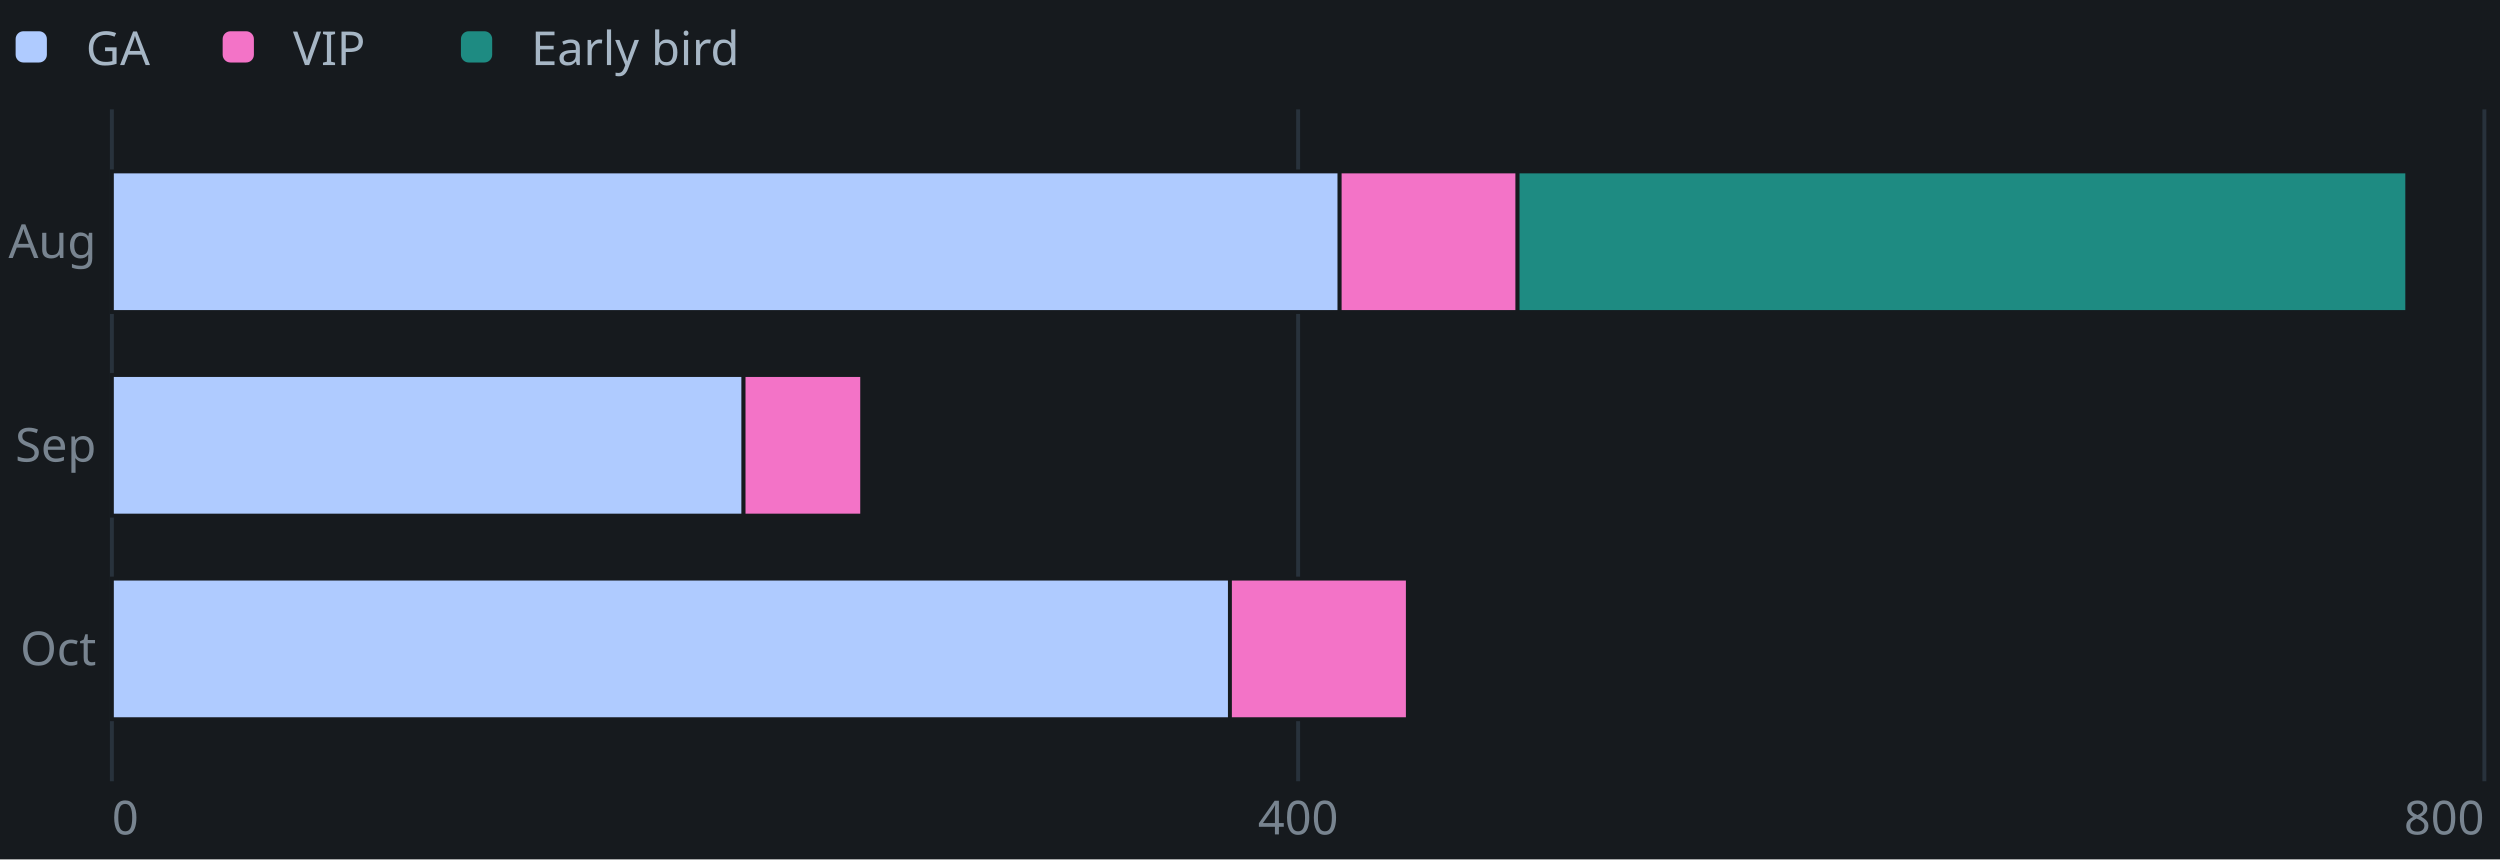
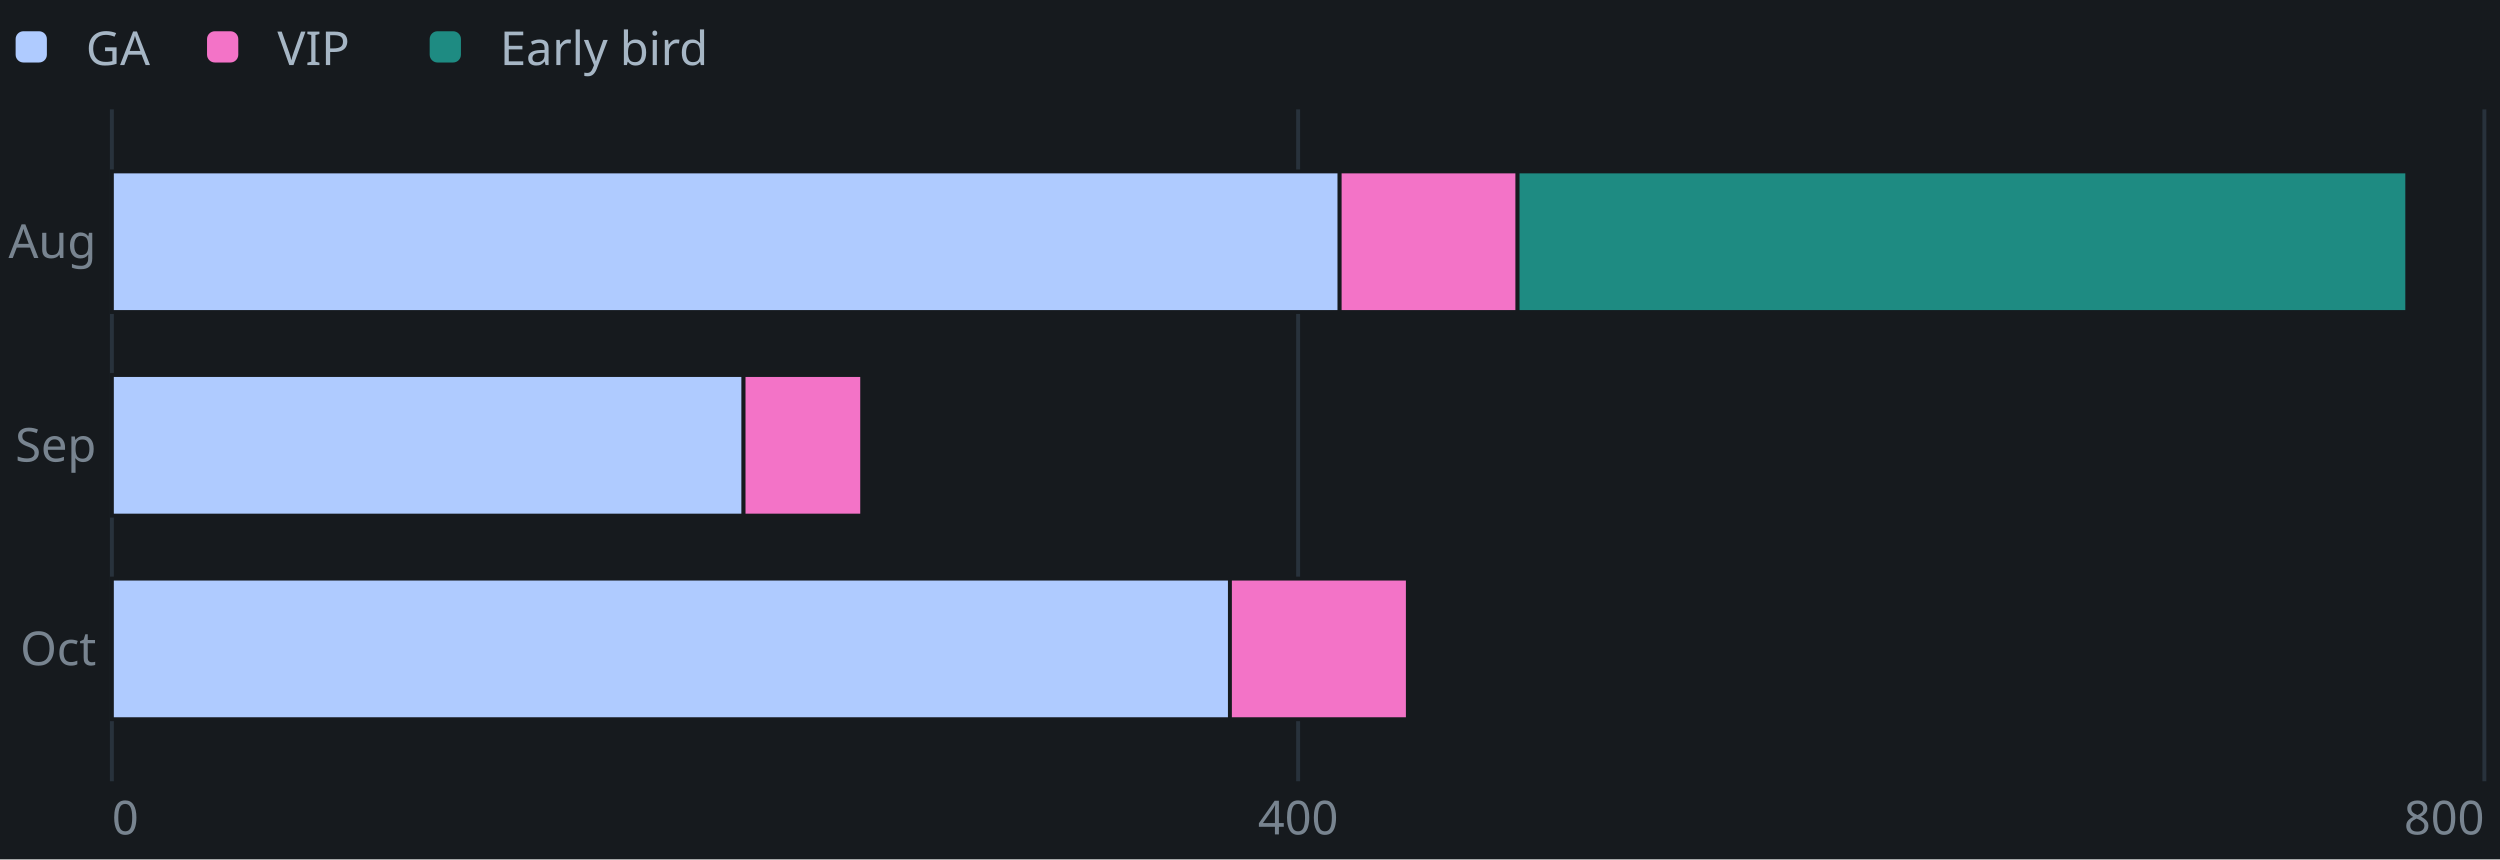
<svg xmlns="http://www.w3.org/2000/svg" class="ts-chart" width="640" height="220" viewBox="0 -24 640 220" role="img" aria-roledescription="chart" aria-label="GA is carrying the show" style="font-family:Intermission,system-ui,sans-serif;font-size:12px;font-variant-numeric:tabular-nums;color:#a6b6c5;background:#161a1e;display:block;overflow:visible">
  <style>[data-ts-key^="label-"]{paint-order:stroke;stroke:#161a1e;stroke-width:3px;stroke-linejoin:round}</style>
  <rect x="0" y="-24" width="640" height="220" fill="#161a1e" />
  <g data-slot="chart-legend" aria-hidden="true">
    <rect x="4" y="-16" width="8" height="8" rx="2" fill="#afcbff" />
    <text x="22" y="-12" dominant-baseline="central" fill="#a6b6c5">GA</text>
-     <rect x="57" y="-16" width="8" height="8" rx="2" fill="#f373c7" />
-     <text x="75" y="-12" dominant-baseline="central" fill="#a6b6c5">VIP</text>
-     <rect x="118" y="-16" width="8" height="8" rx="2" fill="#1e8b82" />
-     <text x="136" y="-12" dominant-baseline="central" fill="#a6b6c5">Early bird</text>
+     <rect x="53" y="-16" width="8" height="8" rx="2" fill="#f373c7" />
+     <text x="71" y="-12" dominant-baseline="central" fill="#a6b6c5">VIP</text>
+     <rect x="110" y="-16" width="8" height="8" rx="2" fill="#1e8b82" />
+     <text x="128" y="-12" dominant-baseline="central" fill="#a6b6c5">Early bird</text>
  </g>
  <g data-ts-key="grid" class="ts-chart__grid" aria-hidden="true" stroke="#28323c" stroke-opacity="0.11" stroke-width="1">
    <line data-ts-key="x-grid:number:0" stroke="#28323c" stroke-opacity="1" x1="28.64" y1="4" x2="28.64" y2="176" />
    <line data-ts-key="x-grid:number:400" stroke="#28323c" stroke-opacity="1" x1="332.32" y1="4" x2="332.32" y2="176" />
    <line data-ts-key="x-grid:number:800" stroke="#28323c" stroke-opacity="1" x1="636" y1="4" x2="636" y2="176" />
  </g>
  <g data-ts-key="marks" class="ts-chart__marks">
    <g data-ts-key="series-1" class="ts-chart__bar ts-chart__bar-x" aria-hidden="true">
      <rect data-ts-key="series-1:string:2:GA:string:3:Aug" fill="#afcbff" stroke="#161a1e" stroke-width="1" stroke-dasharray="none" x="28.64" y="19.88" width="314.31" height="36" />
      <rect data-ts-key="series-1:string:2:GA:string:3:Sep" fill="#afcbff" stroke="#161a1e" stroke-width="1" stroke-dasharray="none" x="28.64" y="72" width="161.71" height="36" />
      <rect data-ts-key="series-1:string:2:GA:string:3:Oct" fill="#afcbff" stroke="#161a1e" stroke-width="1" stroke-dasharray="none" x="28.64" y="124.12" width="286.22" height="36" />
    </g>
    <g data-ts-key="series-2" class="ts-chart__bar ts-chart__bar-x" aria-hidden="true">
      <rect data-ts-key="series-2:string:3:VIP:string:3:Aug" fill="#f373c7" stroke="#161a1e" stroke-width="1" stroke-dasharray="none" x="342.95" y="19.88" width="45.55" height="36" />
      <rect data-ts-key="series-2:string:3:VIP:string:3:Sep" fill="#f373c7" stroke="#161a1e" stroke-width="1" stroke-dasharray="none" x="190.35" y="72" width="30.37" height="36" />
      <rect data-ts-key="series-2:string:3:VIP:string:3:Oct" fill="#f373c7" stroke="#161a1e" stroke-width="1" stroke-dasharray="none" x="314.86" y="124.12" width="45.55" height="36" />
    </g>
    <g data-ts-key="series-3" class="ts-chart__bar ts-chart__bar-x" aria-hidden="true">
      <rect data-ts-key="series-3:string:10:Early bird:string:3:Aug" fill="#1e8b82" stroke="#161a1e" stroke-width="1" stroke-dasharray="none" x="388.5" y="19.88" width="227.76" height="36" />
    </g>
  </g>
  <g data-ts-key="axes" class="ts-chart__axes" aria-hidden="true">
    <text data-ts-key="x-tick-label:number:0" fill="#a6b6c5" fill-opacity="0.68" x="28.64" y="189.6" text-anchor="start" font-size="12" font-family="inherit">0</text>
    <text data-ts-key="x-tick-label:number:400" fill="#a6b6c5" fill-opacity="0.68" x="332.32" y="189.6" text-anchor="middle" font-size="12" font-family="inherit">400</text>
    <text data-ts-key="x-tick-label:number:800" fill="#a6b6c5" fill-opacity="0.68" x="636" y="189.6" text-anchor="end" font-size="12" font-family="inherit">800</text>
    <text data-ts-key="y-tick-label:string:3:Aug" fill="#a6b6c5" fill-opacity="0.68" x="24.64" y="37.88" text-anchor="end" dominant-baseline="middle" font-size="12" font-family="inherit">Aug</text>
    <text data-ts-key="y-tick-label:string:3:Sep" fill="#a6b6c5" fill-opacity="0.68" x="24.64" y="90" text-anchor="end" dominant-baseline="middle" font-size="12" font-family="inherit">Sep</text>
    <text data-ts-key="y-tick-label:string:3:Oct" fill="#a6b6c5" fill-opacity="0.68" x="24.64" y="142.12" text-anchor="end" dominant-baseline="middle" font-size="12" font-family="inherit">Oct</text>
  </g>
</svg>
